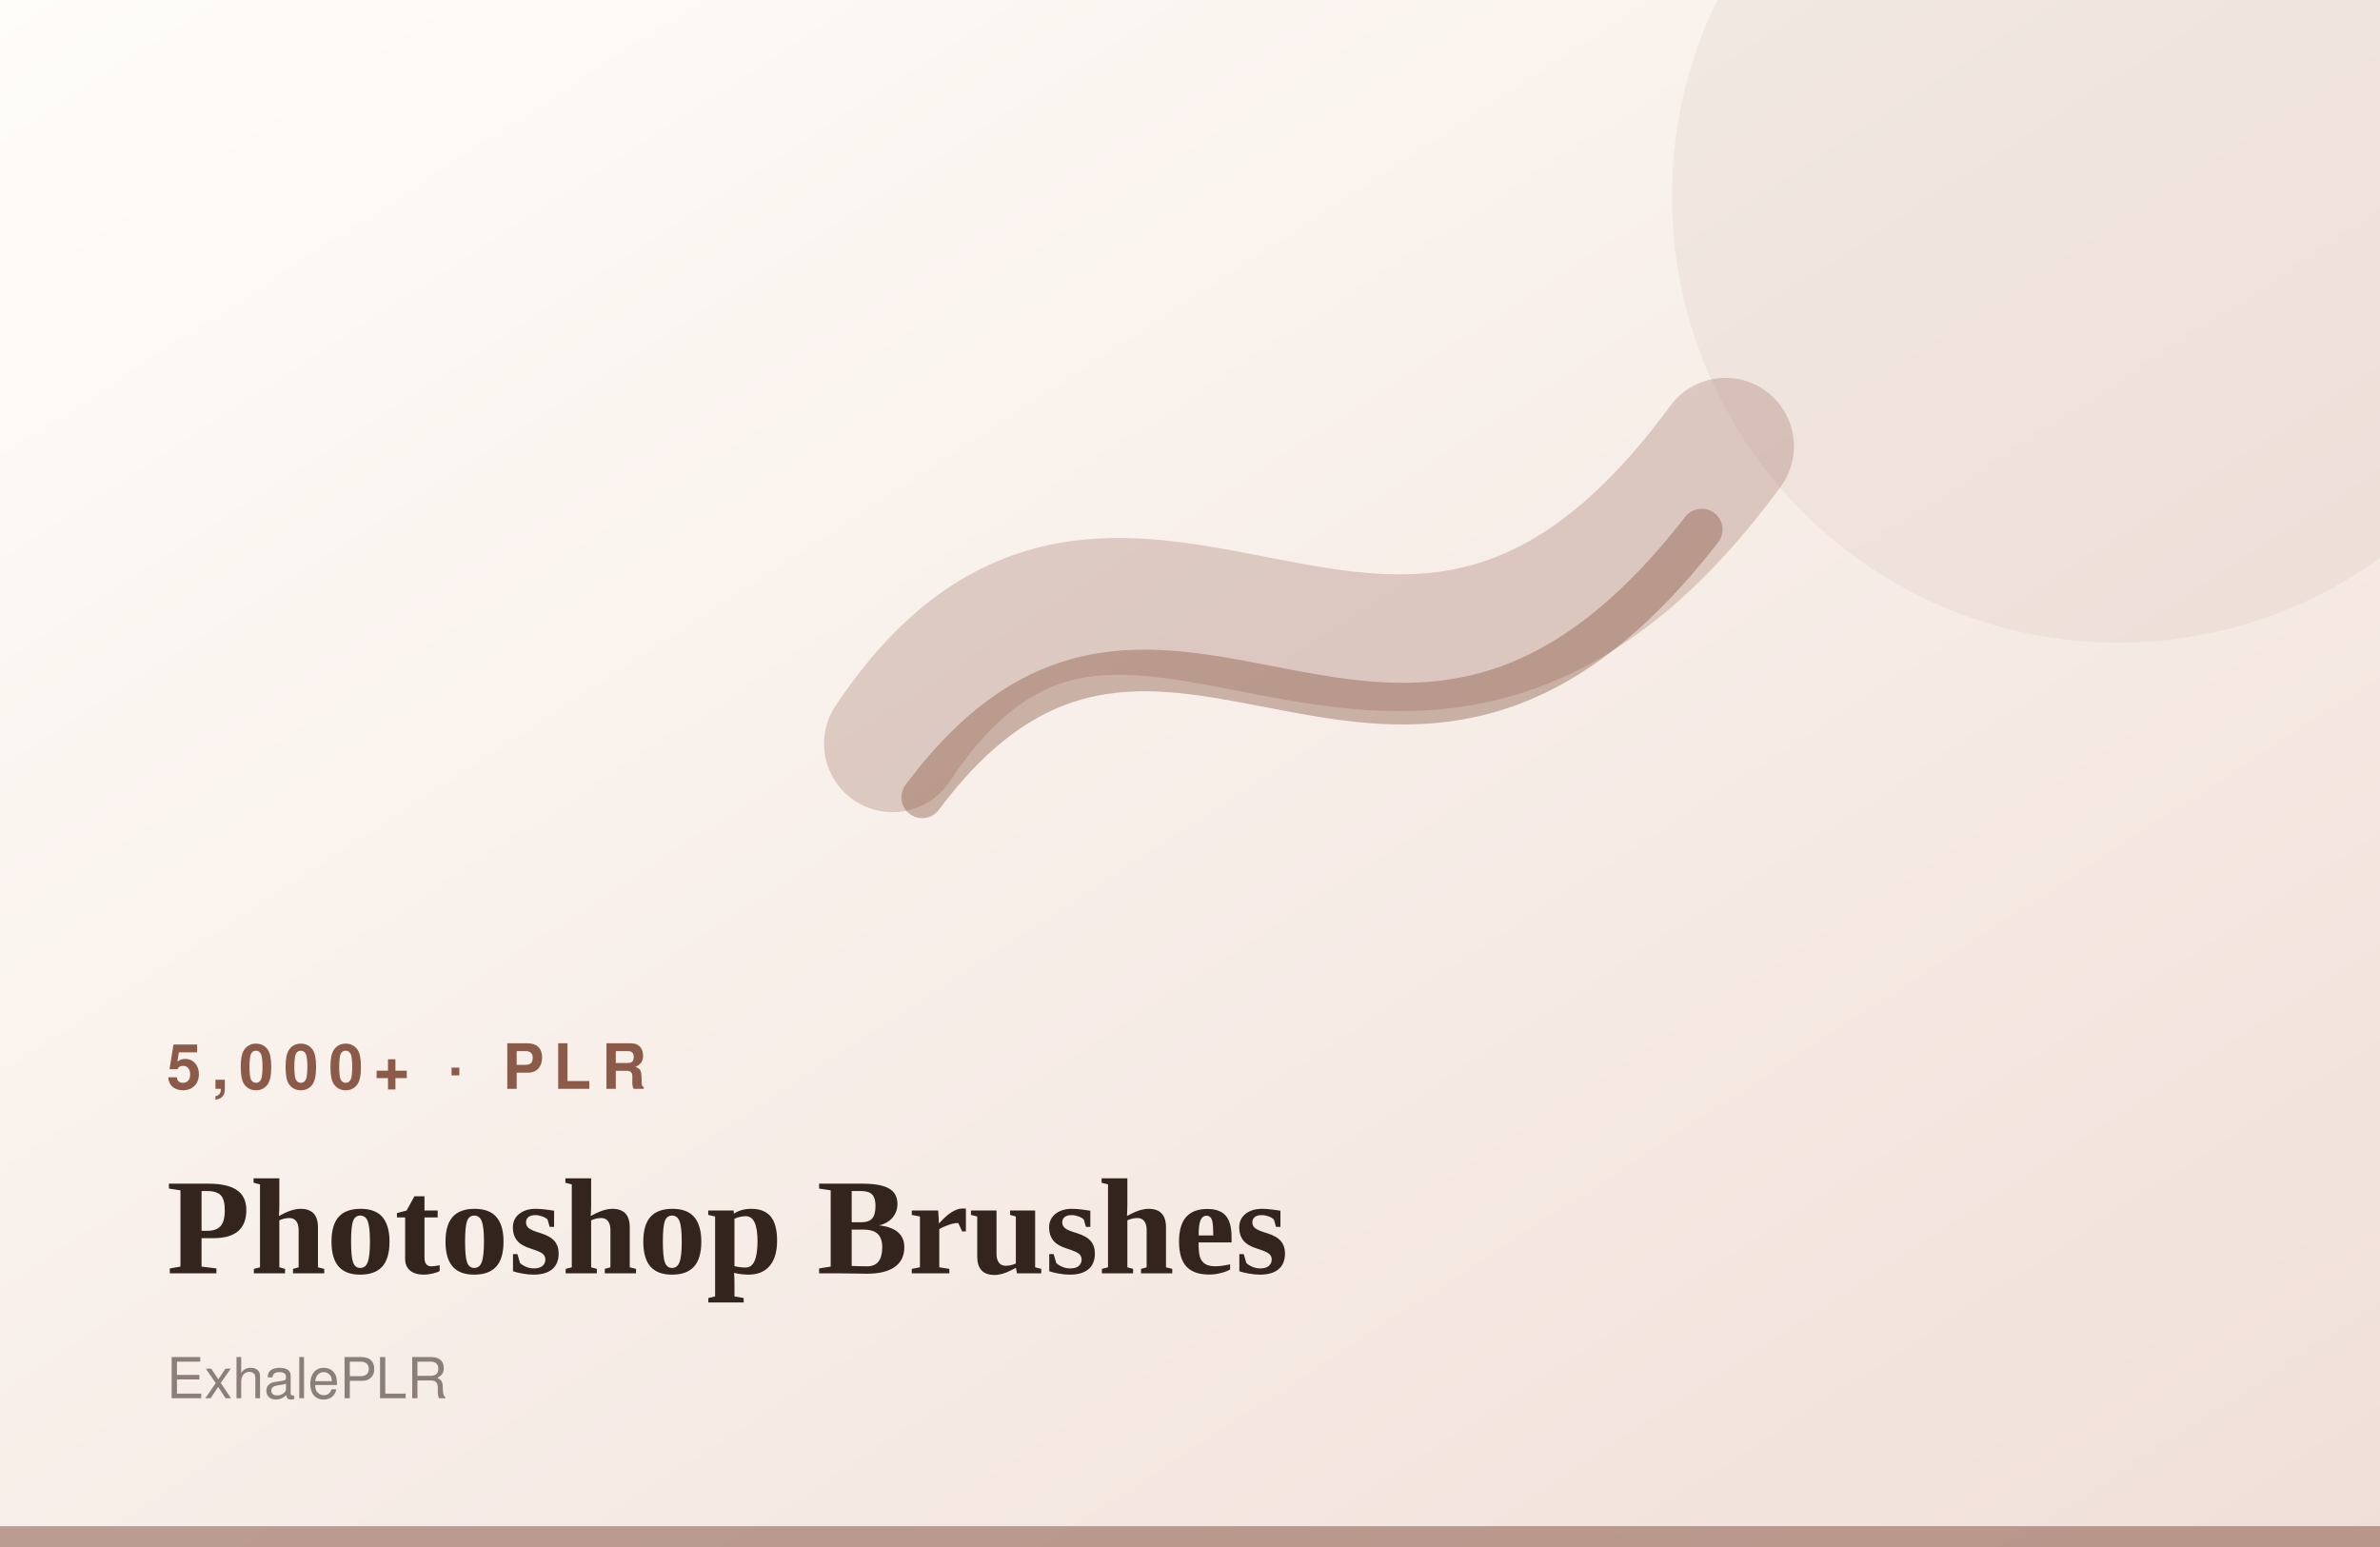
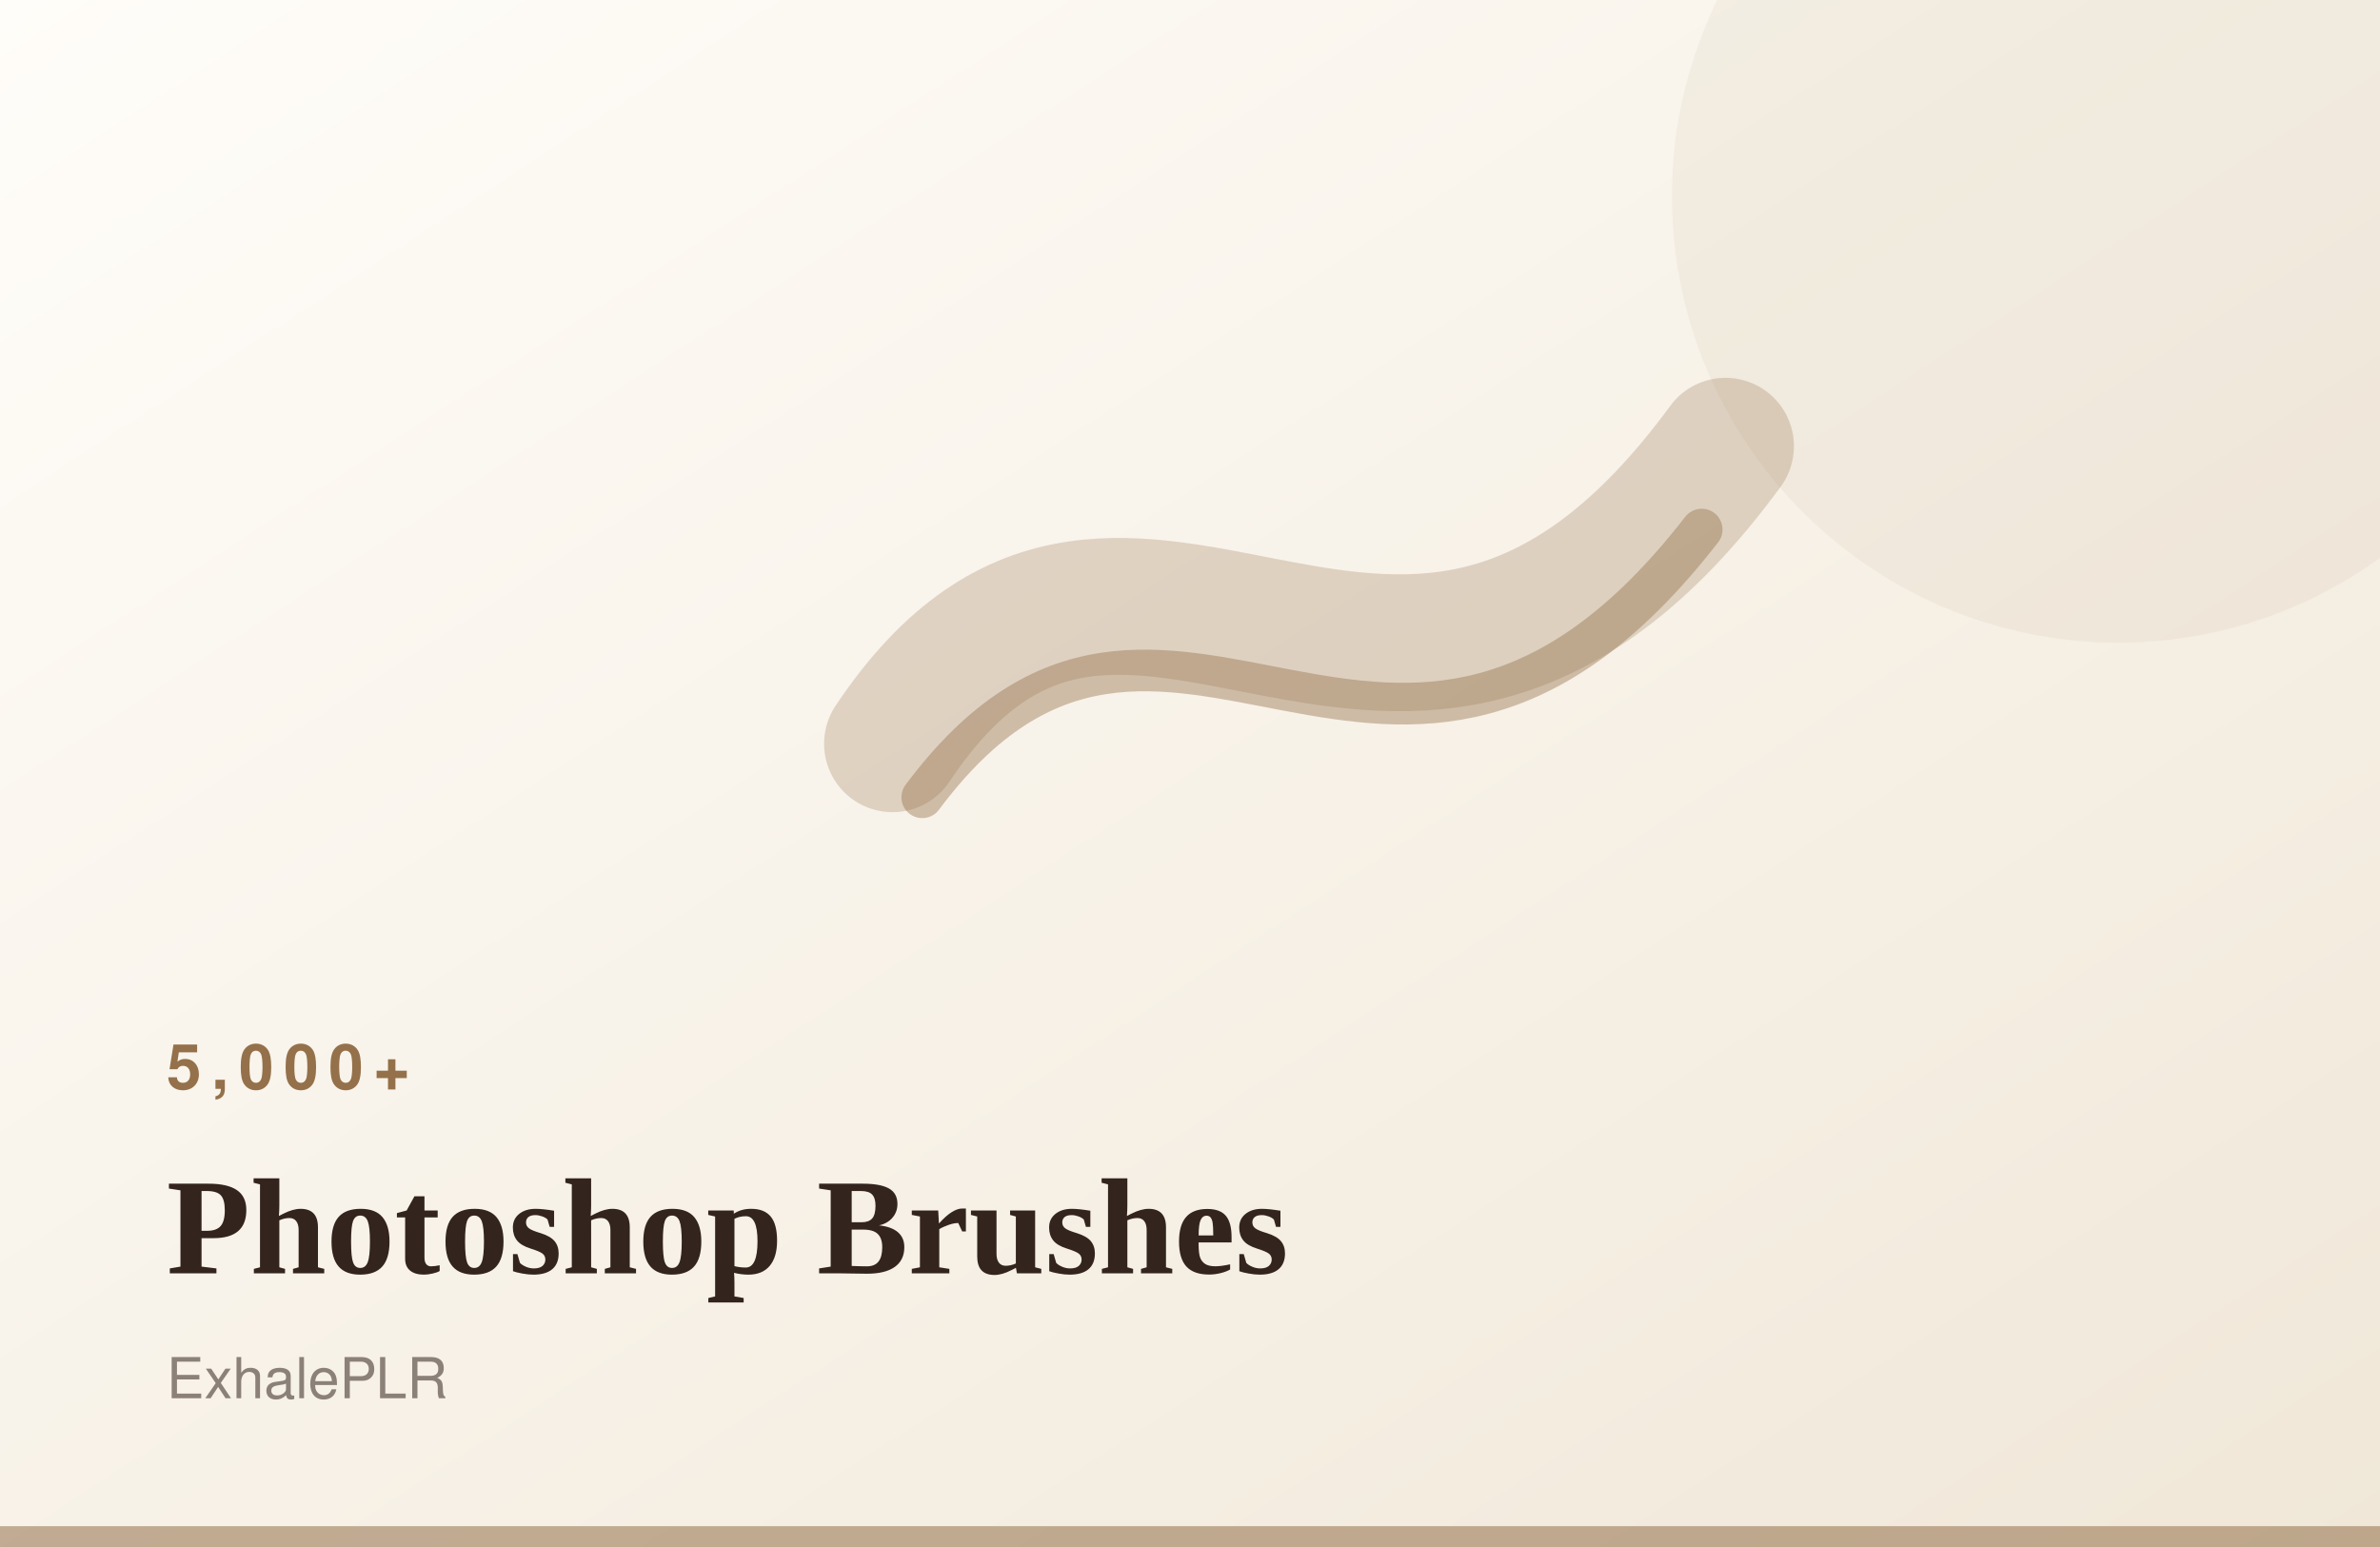
- <svg xmlns="http://www.w3.org/2000/svg" viewBox="0 0 800 520" width="800" height="520" role="img" aria-label="Photoshop Brushes">
+ <svg xmlns="http://www.w3.org/2000/svg" viewBox="0 0 800 520" width="800" height="520" role="img" aria-label="5,000+ Photoshop Brushes">
  <defs>
-     <linearGradient id="bg" x1="0" y1="0" x2="1" y2="1">
+     <linearGradient id="g" x1="0" y1="0" x2="1" y2="1">
      <stop offset="0" stop-color="#fffdf9" />
-       <stop offset="1" stop-color="#f0dfd8" />
+       <stop offset="1" stop-color="#f0e7d8" />
    </linearGradient>
  </defs>
-   <rect width="800" height="520" fill="url(#bg)" />
-   <circle cx="712" cy="66" r="150" fill="#8b5a48" opacity=".07" />
-   <path d="M300 250 C 380 130, 470 300, 580 150" fill="none" stroke="#8b5a48" stroke-width="46" stroke-linecap="round" opacity=".26" />
-   <path d="M310 268 C 392 158, 468 312, 572 178" fill="none" stroke="#8b5a48" stroke-width="14" stroke-linecap="round" opacity=".42" />
-   <g font-family="Georgia,'Times New Roman',serif">
-     <text x="56" y="366" font-size="21" fill="#8b5a48" letter-spacing="3.4" font-family="Helvetica,Arial,sans-serif" font-weight="700">5,000+ · PLR</text>
-     <text x="56" y="428" font-size="46" fill="#33241e" font-weight="700">Photoshop Brushes</text>
-   </g>
+   <rect width="800" height="520" fill="url(#g)" />
+   <circle cx="712" cy="66" r="150" fill="#94714a" opacity=".07" />
+   <path d="M300 250 C 380 130, 470 300, 580 150" fill="none" stroke="#94714a" stroke-width="46" stroke-linecap="round" opacity=".26" />
+   <path d="M310 268 C 392 158, 468 312, 572 178" fill="none" stroke="#94714a" stroke-width="14" stroke-linecap="round" opacity=".42" />
+   <text x="56" y="366" font-size="21" fill="#94714a" letter-spacing="3.4" font-family="Helvetica,Arial,sans-serif" font-weight="700">5,000+</text>
+   <text x="56" y="428" font-size="46" fill="#33241e" font-family="Georgia,'Times New Roman',serif" font-weight="700">Photoshop Brushes</text>
  <text x="56" y="470" font-size="19" fill="#33241e" opacity=".55" font-family="Helvetica,Arial,sans-serif">ExhalePLR</text>
-   <rect x="0" y="513" width="800" height="7" fill="#8b5a48" opacity=".55" />
+   <rect x="0" y="513" width="800" height="7" fill="#94714a" opacity=".55" />
</svg>
